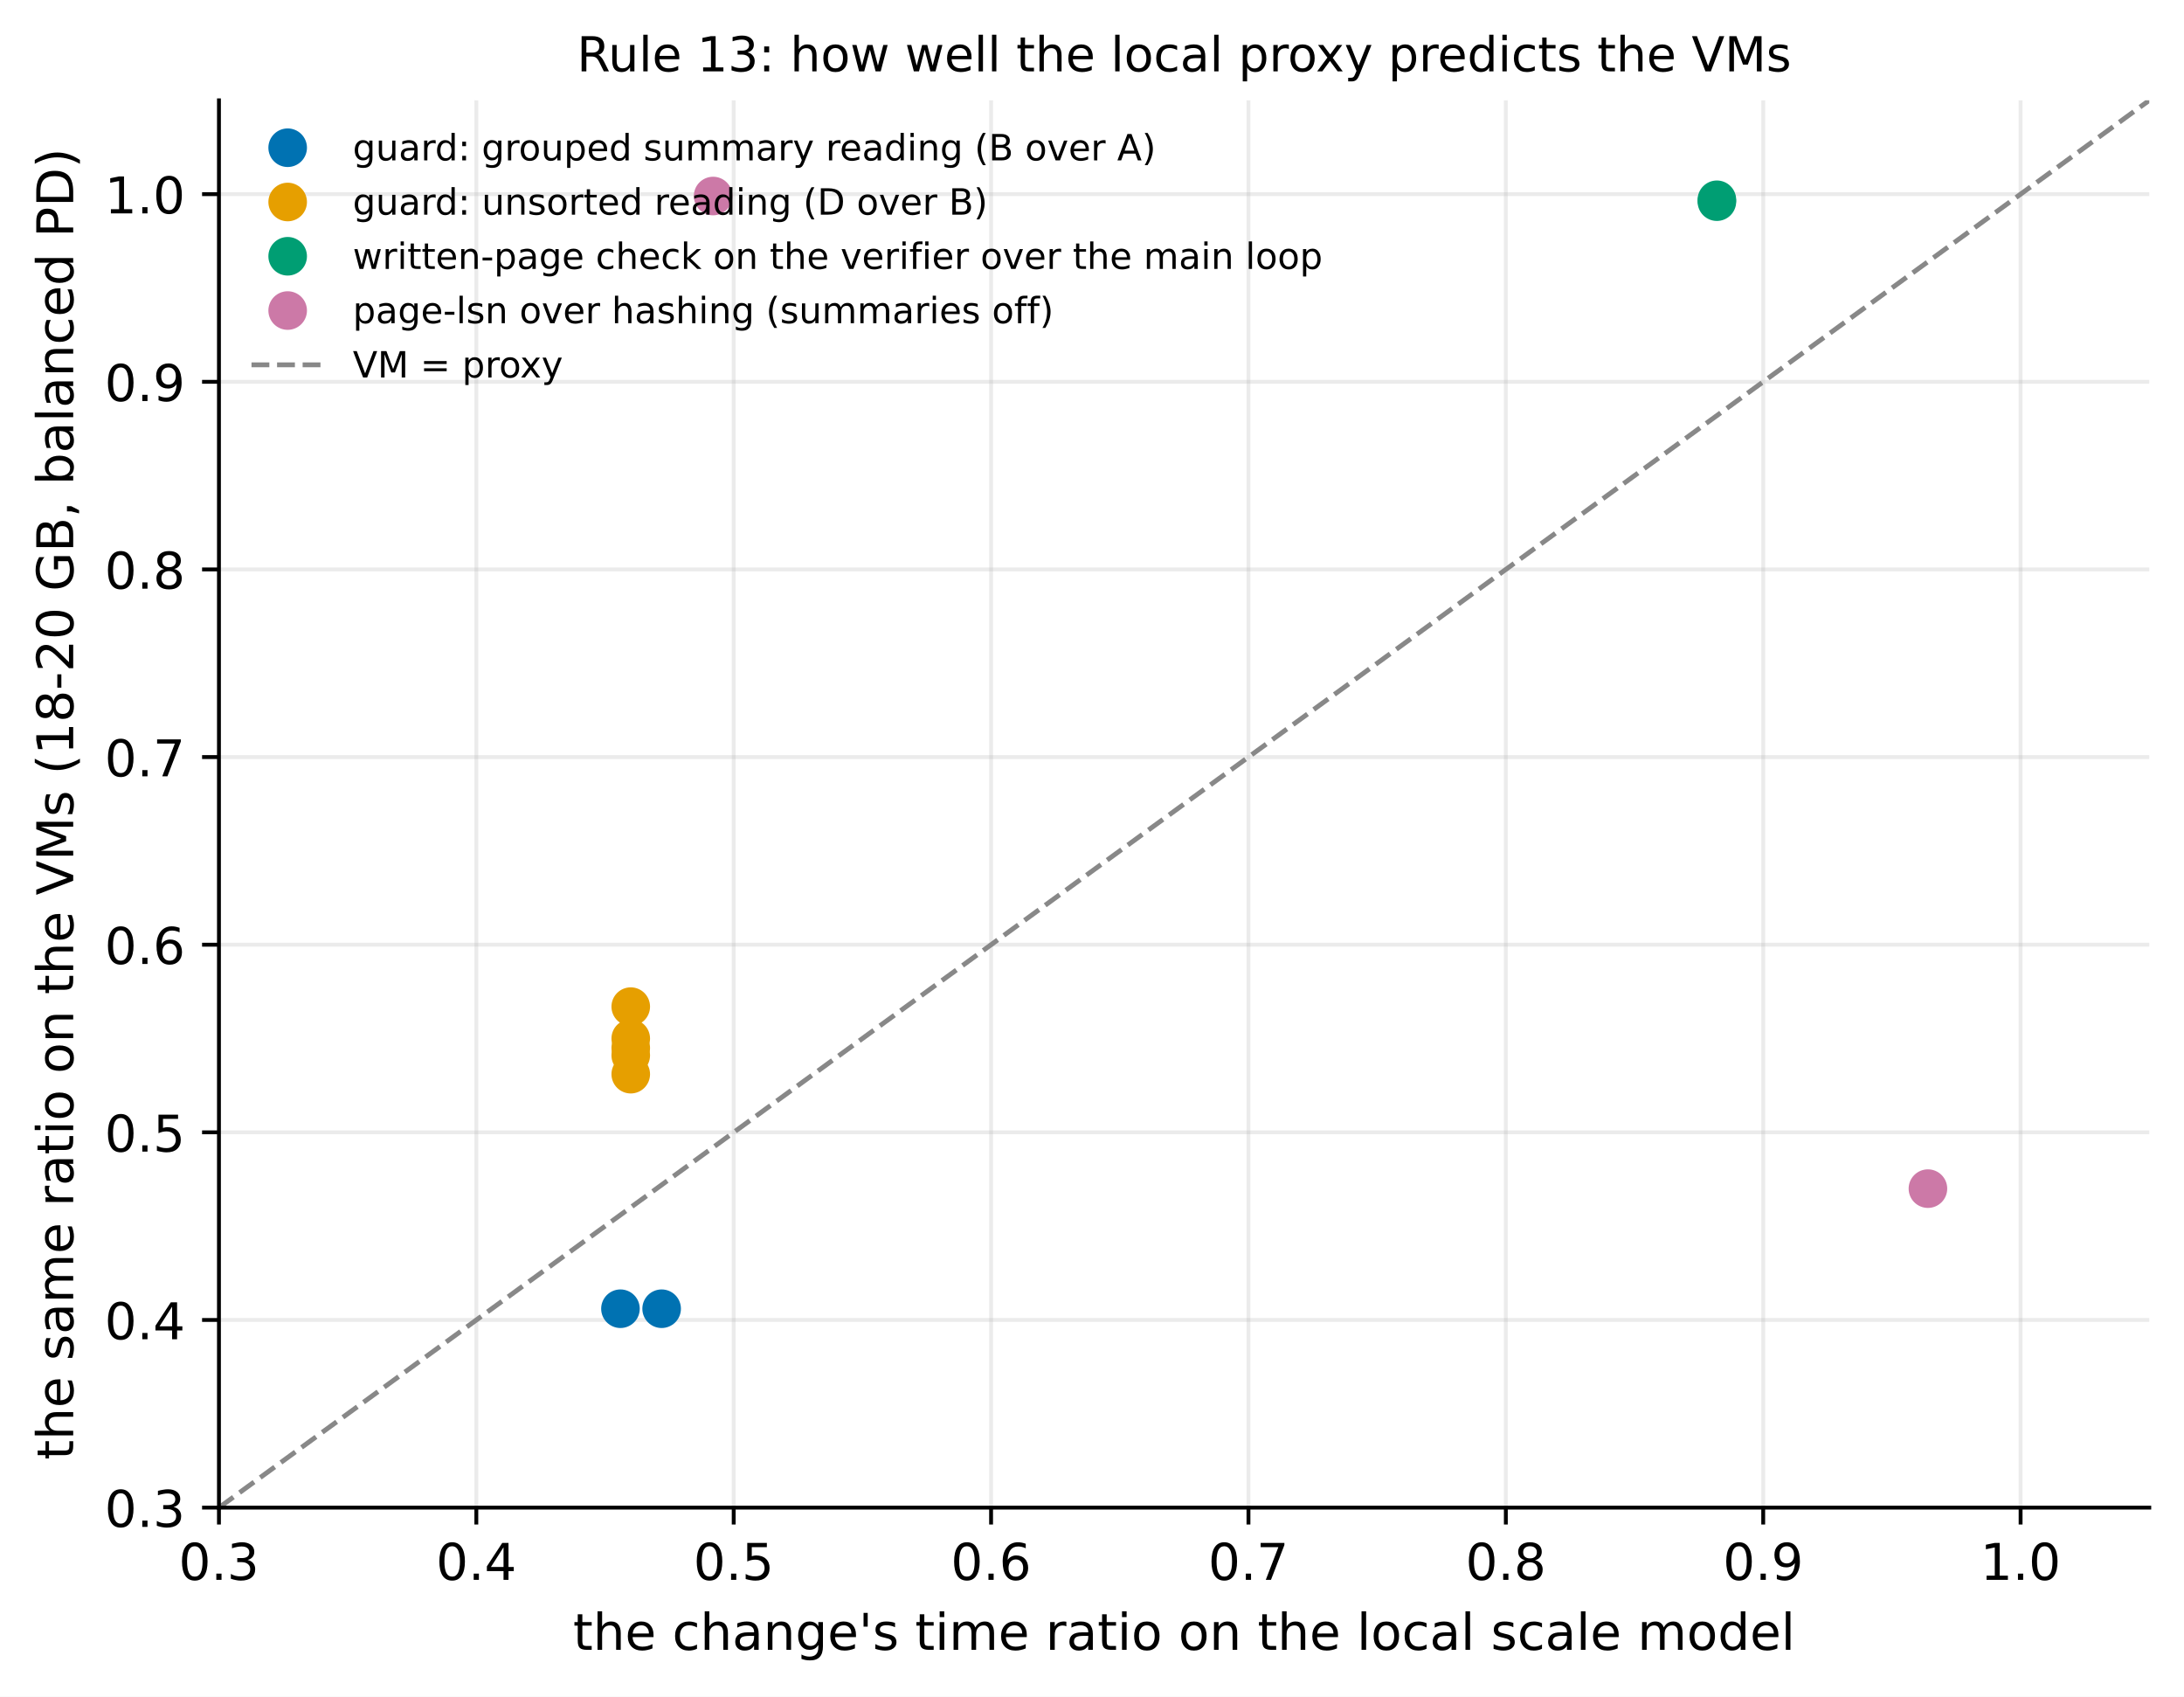
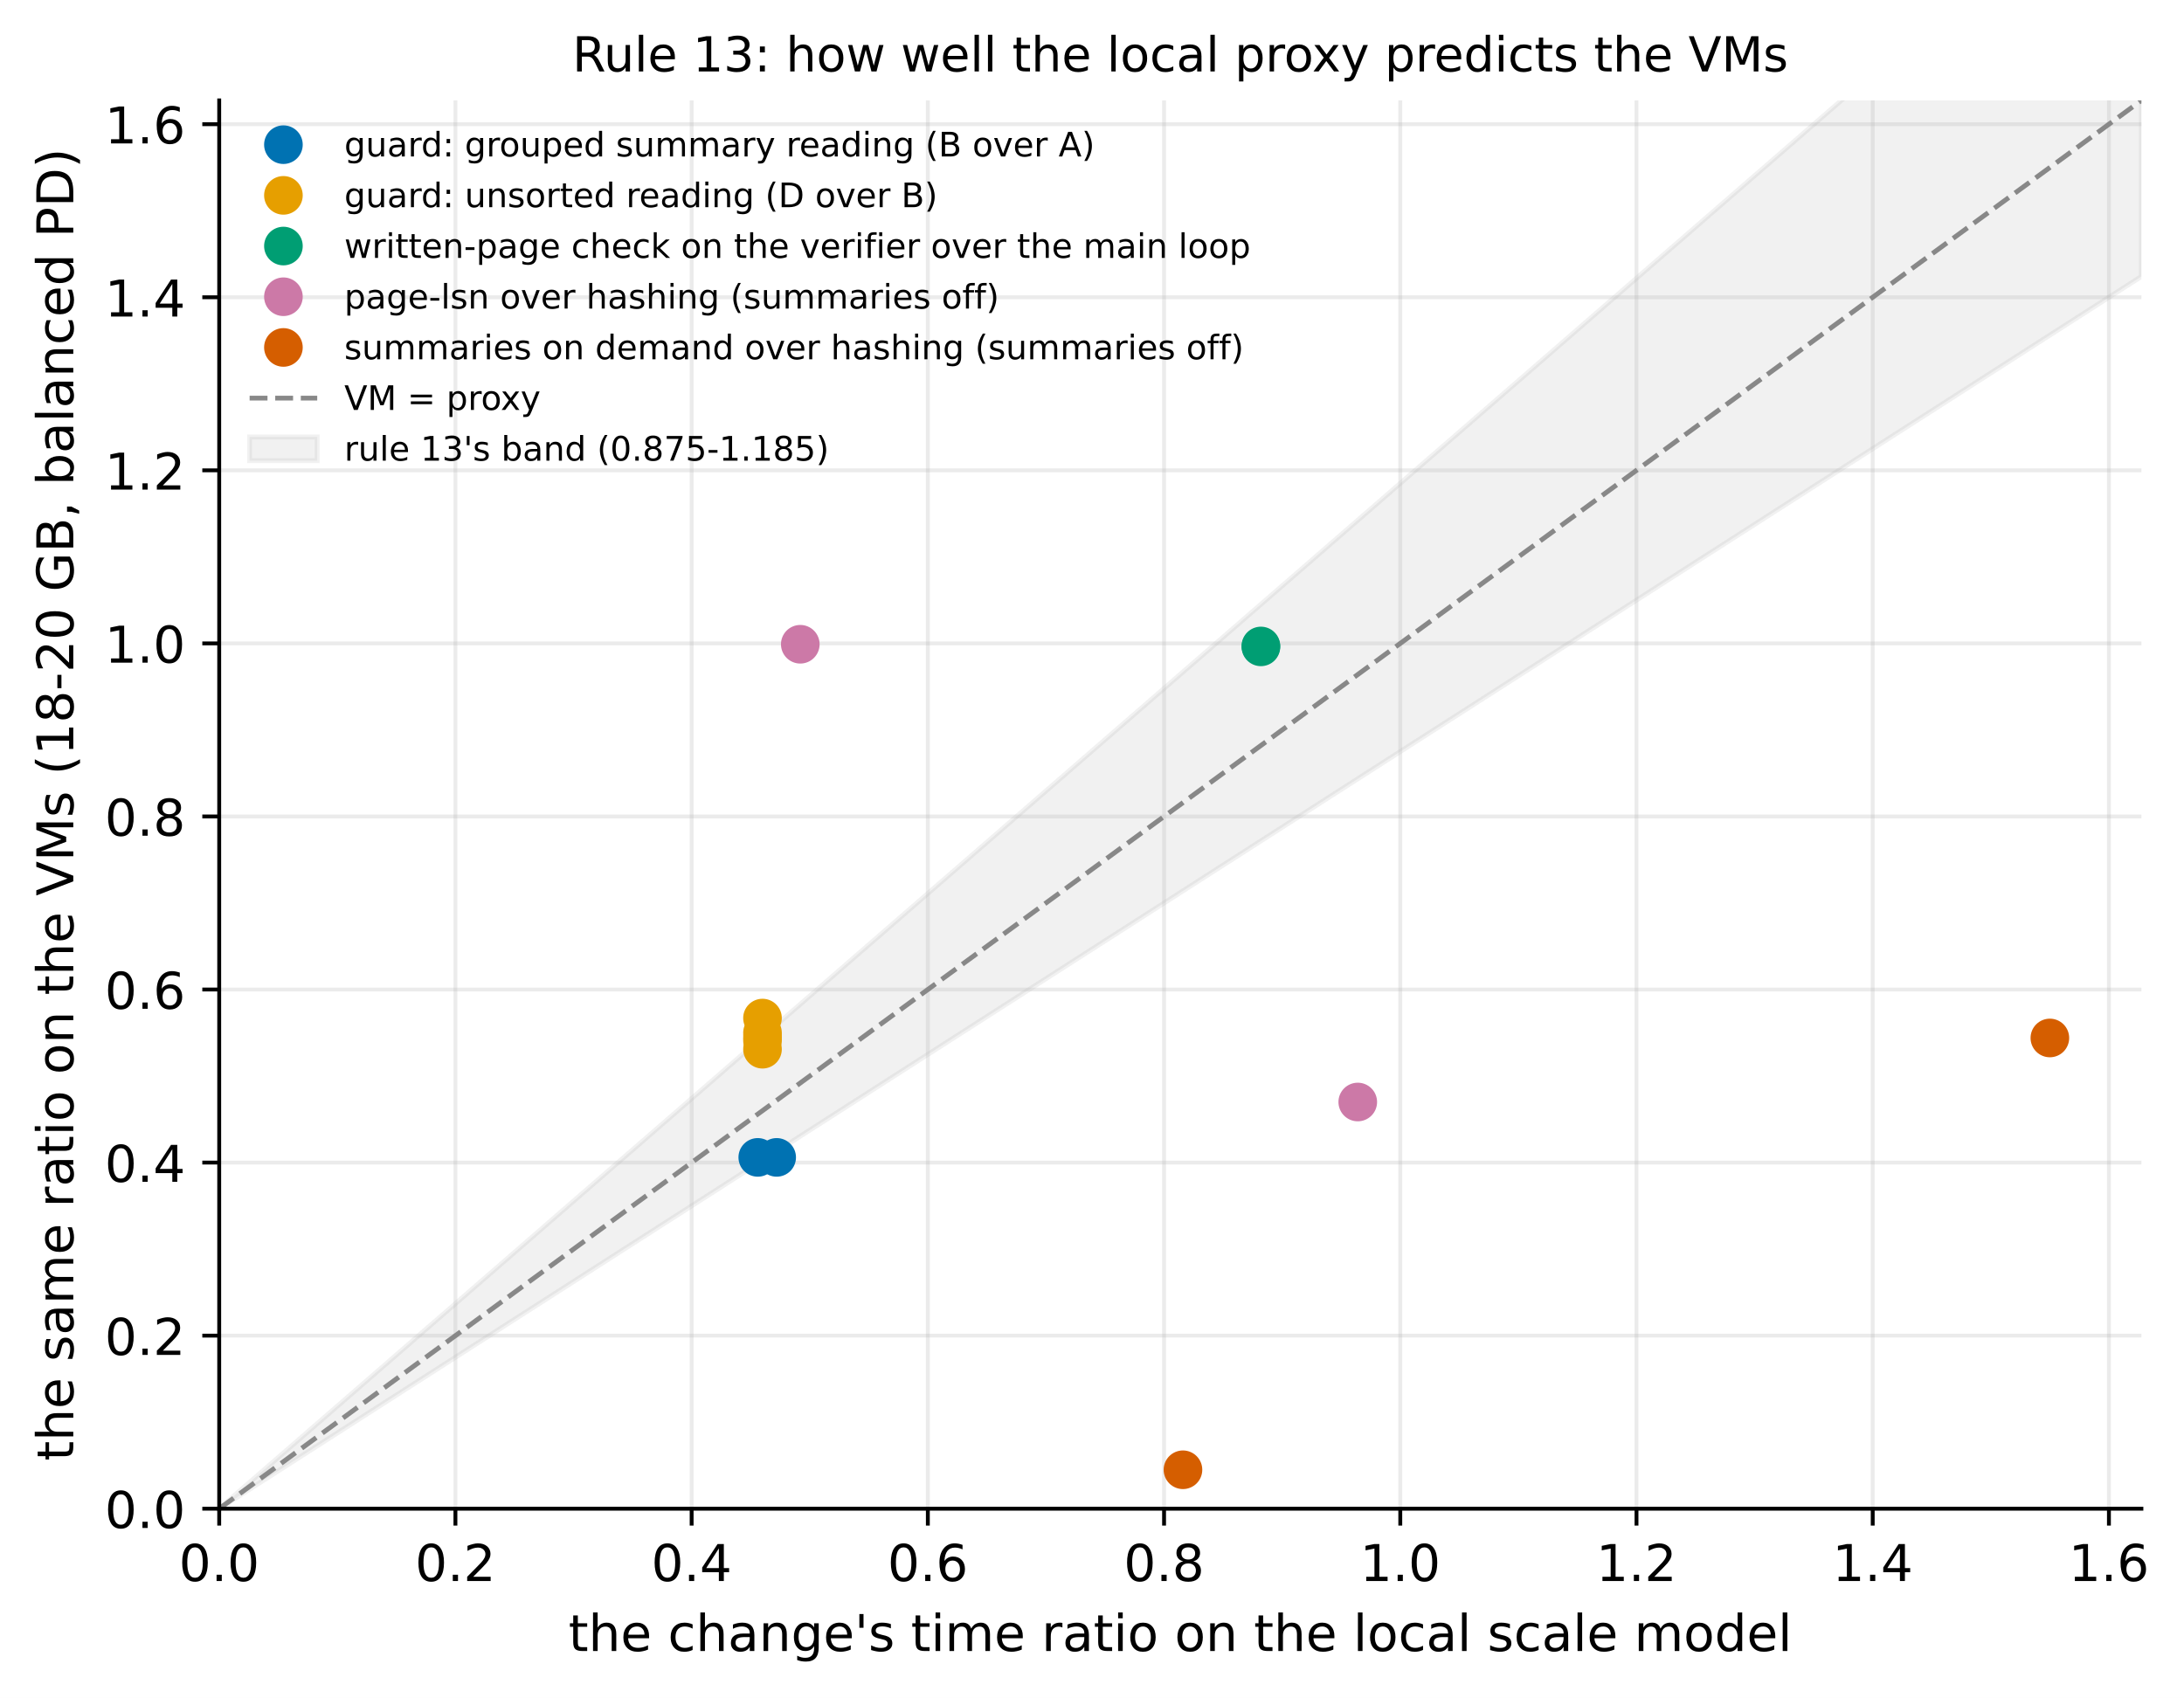
- <svg xmlns="http://www.w3.org/2000/svg" xmlns:xlink="http://www.w3.org/1999/xlink" width="452.855pt" height="351.722pt" viewBox="0 0 452.855 351.722" version="1.1">
+ <svg xmlns="http://www.w3.org/2000/svg" xmlns:xlink="http://www.w3.org/1999/xlink" width="452.33pt" height="351.722pt" viewBox="0 0 452.33 351.722" version="1.1">
  <defs>
    <style type="text/css">*{stroke-linejoin: round; stroke-linecap: butt}</style>
  </defs>
  <g id="figure_1">
    <g id="patch_1">
-       <path d="M 0 351.722  L 452.855 351.722  L 452.855 0  L 0 0  z " style="fill: #ffffff" />
+       <path d="M 0 351.722  L 452.33 351.722  L 452.33 0  L 0 0  z " style="fill: #ffffff" />
    </g>
    <g id="axes_1">
      <g id="patch_2">
-         <path d="M 45.399 312.521  L 445.655 312.521  L 445.655 20.798  L 45.399 20.798  z " style="fill: #ffffff" />
+         <path d="M 45.399 312.521  L 443.508 312.521  L 443.508 20.798  L 45.399 20.798  z " style="fill: #ffffff" />
+       </g>
+       <g id="FillBetweenPolyCollection_1">
+         <defs>
+           <path id="mc4fb0b9621" d="M 45.399 -39.201  L 45.399 -39.201  L 443.508 -294.458  L 443.508 -384.892  L 443.508 -384.892  L 45.399 -39.201  z " style="stroke: #888888; stroke-opacity: 0.12" />
+         </defs>
+         <g clip-path="url(#pb5b0d407c0)">
+           <use xlink:href="#mc4fb0b9621" x="0" y="351.722" style="fill: #888888; fill-opacity: 0.12; stroke: #888888; stroke-opacity: 0.12" />
+         </g>
      </g>
      <g id="matplotlib.axis_1">
        <g id="xtick_1">
          <g id="line2d_1">
-             <path d="M 45.399 312.521  L 45.399 20.798  " clip-path="url(#pd49cfd9b85)" style="fill: none; stroke: #b0b0b0; stroke-opacity: 0.25; stroke-width: 0.8; stroke-linecap: square" />
+             <path d="M 45.399 312.521  L 45.399 20.798  " clip-path="url(#pb5b0d407c0)" style="fill: none; stroke: #b0b0b0; stroke-opacity: 0.25; stroke-width: 0.8; stroke-linecap: square" />
          </g>
          <g id="line2d_2">
            <defs>
              <path id="m3b7faea5d2" d="M 0 0  L 0 3.5  " style="stroke: #000000; stroke-width: 0.8" />
            </defs>
            <g>
              <use xlink:href="#m3b7faea5d2" x="45.399" y="312.521" style="stroke: #000000; stroke-width: 0.8" />
            </g>
          </g>
          <g id="text_1">
-             <text style="font-size: 10.5px; font-family: 'DejaVu Sans', 'Bitstream Vera Sans', 'Computer Modern Sans Serif', 'Lucida Grande', 'Verdana', 'Geneva', 'Lucid', 'Arial', 'Helvetica', 'Avant Garde', sans-serif; text-anchor: middle" x="45.399" y="327.498" transform="rotate(-0 45.3991 327.4983)">0.3</text>
+             <text style="font-size: 10.5px; font-family: 'DejaVu Sans', 'Bitstream Vera Sans', 'Computer Modern Sans Serif', 'Lucida Grande', 'Verdana', 'Geneva', 'Lucid', 'Arial', 'Helvetica', 'Avant Garde', sans-serif; text-anchor: middle" x="45.399" y="327.498" transform="rotate(-0 45.3991 327.4983)">0.0</text>
          </g>
        </g>
        <g id="xtick_2">
          <g id="line2d_3">
-             <path d="M 98.767 312.521  L 98.767 20.798  " clip-path="url(#pd49cfd9b85)" style="fill: none; stroke: #b0b0b0; stroke-opacity: 0.25; stroke-width: 0.8; stroke-linecap: square" />
+             <path d="M 94.322 312.521  L 94.322 20.798  " clip-path="url(#pb5b0d407c0)" style="fill: none; stroke: #b0b0b0; stroke-opacity: 0.25; stroke-width: 0.8; stroke-linecap: square" />
          </g>
          <g id="line2d_4">
            <g>
-               <use xlink:href="#m3b7faea5d2" x="98.767" y="312.521" style="stroke: #000000; stroke-width: 0.8" />
+               <use xlink:href="#m3b7faea5d2" x="94.322" y="312.521" style="stroke: #000000; stroke-width: 0.8" />
            </g>
          </g>
          <g id="text_2">
-             <text style="font-size: 10.5px; font-family: 'DejaVu Sans', 'Bitstream Vera Sans', 'Computer Modern Sans Serif', 'Lucida Grande', 'Verdana', 'Geneva', 'Lucid', 'Arial', 'Helvetica', 'Avant Garde', sans-serif; text-anchor: middle" x="98.767" y="327.498" transform="rotate(-0 98.76662 327.4983)">0.4</text>
+             <text style="font-size: 10.5px; font-family: 'DejaVu Sans', 'Bitstream Vera Sans', 'Computer Modern Sans Serif', 'Lucida Grande', 'Verdana', 'Geneva', 'Lucid', 'Arial', 'Helvetica', 'Avant Garde', sans-serif; text-anchor: middle" x="94.322" y="327.498" transform="rotate(-0 94.32185 327.4983)">0.2</text>
          </g>
        </g>
        <g id="xtick_3">
          <g id="line2d_5">
-             <path d="M 152.134 312.521  L 152.134 20.798  " clip-path="url(#pd49cfd9b85)" style="fill: none; stroke: #b0b0b0; stroke-opacity: 0.25; stroke-width: 0.8; stroke-linecap: square" />
+             <path d="M 143.245 312.521  L 143.245 20.798  " clip-path="url(#pb5b0d407c0)" style="fill: none; stroke: #b0b0b0; stroke-opacity: 0.25; stroke-width: 0.8; stroke-linecap: square" />
          </g>
          <g id="line2d_6">
            <g>
-               <use xlink:href="#m3b7faea5d2" x="152.134" y="312.521" style="stroke: #000000; stroke-width: 0.8" />
+               <use xlink:href="#m3b7faea5d2" x="143.245" y="312.521" style="stroke: #000000; stroke-width: 0.8" />
            </g>
          </g>
          <g id="text_3">
-             <text style="font-size: 10.5px; font-family: 'DejaVu Sans', 'Bitstream Vera Sans', 'Computer Modern Sans Serif', 'Lucida Grande', 'Verdana', 'Geneva', 'Lucid', 'Arial', 'Helvetica', 'Avant Garde', sans-serif; text-anchor: middle" x="152.134" y="327.498" transform="rotate(-0 152.1341 327.4983)">0.5</text>
+             <text style="font-size: 10.5px; font-family: 'DejaVu Sans', 'Bitstream Vera Sans', 'Computer Modern Sans Serif', 'Lucida Grande', 'Verdana', 'Geneva', 'Lucid', 'Arial', 'Helvetica', 'Avant Garde', sans-serif; text-anchor: middle" x="143.245" y="327.498" transform="rotate(-0 143.2446 327.4983)">0.4</text>
          </g>
        </g>
        <g id="xtick_4">
          <g id="line2d_7">
-             <path d="M 205.502 312.521  L 205.502 20.798  " clip-path="url(#pd49cfd9b85)" style="fill: none; stroke: #b0b0b0; stroke-opacity: 0.25; stroke-width: 0.8; stroke-linecap: square" />
+             <path d="M 192.167 312.521  L 192.167 20.798  " clip-path="url(#pb5b0d407c0)" style="fill: none; stroke: #b0b0b0; stroke-opacity: 0.25; stroke-width: 0.8; stroke-linecap: square" />
          </g>
          <g id="line2d_8">
            <g>
-               <use xlink:href="#m3b7faea5d2" x="205.502" y="312.521" style="stroke: #000000; stroke-width: 0.8" />
+               <use xlink:href="#m3b7faea5d2" x="192.167" y="312.521" style="stroke: #000000; stroke-width: 0.8" />
            </g>
          </g>
          <g id="text_4">
-             <text style="font-size: 10.5px; font-family: 'DejaVu Sans', 'Bitstream Vera Sans', 'Computer Modern Sans Serif', 'Lucida Grande', 'Verdana', 'Geneva', 'Lucid', 'Arial', 'Helvetica', 'Avant Garde', sans-serif; text-anchor: middle" x="205.502" y="327.498" transform="rotate(-0 205.5016 327.4983)">0.6</text>
+             <text style="font-size: 10.5px; font-family: 'DejaVu Sans', 'Bitstream Vera Sans', 'Computer Modern Sans Serif', 'Lucida Grande', 'Verdana', 'Geneva', 'Lucid', 'Arial', 'Helvetica', 'Avant Garde', sans-serif; text-anchor: middle" x="192.167" y="327.498" transform="rotate(-0 192.1673 327.4983)">0.6</text>
          </g>
        </g>
        <g id="xtick_5">
          <g id="line2d_9">
-             <path d="M 258.869 312.521  L 258.869 20.798  " clip-path="url(#pd49cfd9b85)" style="fill: none; stroke: #b0b0b0; stroke-opacity: 0.25; stroke-width: 0.8; stroke-linecap: square" />
+             <path d="M 241.09 312.521  L 241.09 20.798  " clip-path="url(#pb5b0d407c0)" style="fill: none; stroke: #b0b0b0; stroke-opacity: 0.25; stroke-width: 0.8; stroke-linecap: square" />
          </g>
          <g id="line2d_10">
            <g>
-               <use xlink:href="#m3b7faea5d2" x="258.869" y="312.521" style="stroke: #000000; stroke-width: 0.8" />
+               <use xlink:href="#m3b7faea5d2" x="241.09" y="312.521" style="stroke: #000000; stroke-width: 0.8" />
            </g>
          </g>
          <g id="text_5">
-             <text style="font-size: 10.5px; font-family: 'DejaVu Sans', 'Bitstream Vera Sans', 'Computer Modern Sans Serif', 'Lucida Grande', 'Verdana', 'Geneva', 'Lucid', 'Arial', 'Helvetica', 'Avant Garde', sans-serif; text-anchor: middle" x="258.869" y="327.498" transform="rotate(-0 258.8692 327.4983)">0.7</text>
+             <text style="font-size: 10.5px; font-family: 'DejaVu Sans', 'Bitstream Vera Sans', 'Computer Modern Sans Serif', 'Lucida Grande', 'Verdana', 'Geneva', 'Lucid', 'Arial', 'Helvetica', 'Avant Garde', sans-serif; text-anchor: middle" x="241.09" y="327.498" transform="rotate(-0 241.0901 327.4983)">0.8</text>
          </g>
        </g>
        <g id="xtick_6">
          <g id="line2d_11">
-             <path d="M 312.237 312.521  L 312.237 20.798  " clip-path="url(#pd49cfd9b85)" style="fill: none; stroke: #b0b0b0; stroke-opacity: 0.25; stroke-width: 0.8; stroke-linecap: square" />
+             <path d="M 290.013 312.521  L 290.013 20.798  " clip-path="url(#pb5b0d407c0)" style="fill: none; stroke: #b0b0b0; stroke-opacity: 0.25; stroke-width: 0.8; stroke-linecap: square" />
          </g>
          <g id="line2d_12">
            <g>
-               <use xlink:href="#m3b7faea5d2" x="312.237" y="312.521" style="stroke: #000000; stroke-width: 0.8" />
+               <use xlink:href="#m3b7faea5d2" x="290.013" y="312.521" style="stroke: #000000; stroke-width: 0.8" />
            </g>
          </g>
          <g id="text_6">
-             <text style="font-size: 10.5px; font-family: 'DejaVu Sans', 'Bitstream Vera Sans', 'Computer Modern Sans Serif', 'Lucida Grande', 'Verdana', 'Geneva', 'Lucid', 'Arial', 'Helvetica', 'Avant Garde', sans-serif; text-anchor: middle" x="312.237" y="327.498" transform="rotate(-0 312.2367 327.4983)">0.8</text>
+             <text style="font-size: 10.5px; font-family: 'DejaVu Sans', 'Bitstream Vera Sans', 'Computer Modern Sans Serif', 'Lucida Grande', 'Verdana', 'Geneva', 'Lucid', 'Arial', 'Helvetica', 'Avant Garde', sans-serif; text-anchor: middle" x="290.013" y="327.498" transform="rotate(-0 290.0128 327.4983)">1.0</text>
          </g>
        </g>
        <g id="xtick_7">
          <g id="line2d_13">
-             <path d="M 365.604 312.521  L 365.604 20.798  " clip-path="url(#pd49cfd9b85)" style="fill: none; stroke: #b0b0b0; stroke-opacity: 0.25; stroke-width: 0.8; stroke-linecap: square" />
+             <path d="M 338.936 312.521  L 338.936 20.798  " clip-path="url(#pb5b0d407c0)" style="fill: none; stroke: #b0b0b0; stroke-opacity: 0.25; stroke-width: 0.8; stroke-linecap: square" />
          </g>
          <g id="line2d_14">
            <g>
-               <use xlink:href="#m3b7faea5d2" x="365.604" y="312.521" style="stroke: #000000; stroke-width: 0.8" />
+               <use xlink:href="#m3b7faea5d2" x="338.936" y="312.521" style="stroke: #000000; stroke-width: 0.8" />
            </g>
          </g>
          <g id="text_7">
-             <text style="font-size: 10.5px; font-family: 'DejaVu Sans', 'Bitstream Vera Sans', 'Computer Modern Sans Serif', 'Lucida Grande', 'Verdana', 'Geneva', 'Lucid', 'Arial', 'Helvetica', 'Avant Garde', sans-serif; text-anchor: middle" x="365.604" y="327.498" transform="rotate(-0 365.6042 327.4983)">0.9</text>
+             <text style="font-size: 10.5px; font-family: 'DejaVu Sans', 'Bitstream Vera Sans', 'Computer Modern Sans Serif', 'Lucida Grande', 'Verdana', 'Geneva', 'Lucid', 'Arial', 'Helvetica', 'Avant Garde', sans-serif; text-anchor: middle" x="338.936" y="327.498" transform="rotate(-0 338.9356 327.4983)">1.2</text>
          </g>
        </g>
        <g id="xtick_8">
          <g id="line2d_15">
-             <path d="M 418.972 312.521  L 418.972 20.798  " clip-path="url(#pd49cfd9b85)" style="fill: none; stroke: #b0b0b0; stroke-opacity: 0.25; stroke-width: 0.8; stroke-linecap: square" />
+             <path d="M 387.858 312.521  L 387.858 20.798  " clip-path="url(#pb5b0d407c0)" style="fill: none; stroke: #b0b0b0; stroke-opacity: 0.25; stroke-width: 0.8; stroke-linecap: square" />
          </g>
          <g id="line2d_16">
            <g>
-               <use xlink:href="#m3b7faea5d2" x="418.972" y="312.521" style="stroke: #000000; stroke-width: 0.8" />
+               <use xlink:href="#m3b7faea5d2" x="387.858" y="312.521" style="stroke: #000000; stroke-width: 0.8" />
            </g>
          </g>
          <g id="text_8">
-             <text style="font-size: 10.5px; font-family: 'DejaVu Sans', 'Bitstream Vera Sans', 'Computer Modern Sans Serif', 'Lucida Grande', 'Verdana', 'Geneva', 'Lucid', 'Arial', 'Helvetica', 'Avant Garde', sans-serif; text-anchor: middle" x="418.972" y="327.498" transform="rotate(-0 418.9717 327.4983)">1.0</text>
-           </g>
-         </g>
-         <g id="text_9">
-           <text style="font-size: 10.5px; font-family: 'DejaVu Sans', 'Bitstream Vera Sans', 'Computer Modern Sans Serif', 'Lucida Grande', 'Verdana', 'Geneva', 'Lucid', 'Arial', 'Helvetica', 'Avant Garde', sans-serif; text-anchor: middle" x="245.527" y="341.999" transform="rotate(-0 245.5273 341.9991)">the change's time ratio on the local scale model</text>
+             <text style="font-size: 10.5px; font-family: 'DejaVu Sans', 'Bitstream Vera Sans', 'Computer Modern Sans Serif', 'Lucida Grande', 'Verdana', 'Geneva', 'Lucid', 'Arial', 'Helvetica', 'Avant Garde', sans-serif; text-anchor: middle" x="387.858" y="327.498" transform="rotate(-0 387.8583 327.4983)">1.4</text>
+           </g>
+         </g>
+         <g id="xtick_9">
+           <g id="line2d_17">
+             <path d="M 436.781 312.521  L 436.781 20.798  " clip-path="url(#pb5b0d407c0)" style="fill: none; stroke: #b0b0b0; stroke-opacity: 0.25; stroke-width: 0.8; stroke-linecap: square" />
+           </g>
+           <g id="line2d_18">
+             <g>
+               <use xlink:href="#m3b7faea5d2" x="436.781" y="312.521" style="stroke: #000000; stroke-width: 0.8" />
+             </g>
+           </g>
+           <g id="text_9">
+             <text style="font-size: 10.5px; font-family: 'DejaVu Sans', 'Bitstream Vera Sans', 'Computer Modern Sans Serif', 'Lucida Grande', 'Verdana', 'Geneva', 'Lucid', 'Arial', 'Helvetica', 'Avant Garde', sans-serif; text-anchor: middle" x="436.781" y="327.498" transform="rotate(-0 436.7811 327.4983)">1.6</text>
+           </g>
+         </g>
+         <g id="text_10">
+           <text style="font-size: 10.5px; font-family: 'DejaVu Sans', 'Bitstream Vera Sans', 'Computer Modern Sans Serif', 'Lucida Grande', 'Verdana', 'Geneva', 'Lucid', 'Arial', 'Helvetica', 'Avant Garde', sans-serif; text-anchor: middle" x="244.454" y="341.999" transform="rotate(-0 244.4535 341.9991)">the change's time ratio on the local scale model</text>
        </g>
      </g>
      <g id="matplotlib.axis_2">
        <g id="ytick_1">
-           <g id="line2d_17">
-             <path d="M 45.399 312.521  L 445.655 312.521  " clip-path="url(#pd49cfd9b85)" style="fill: none; stroke: #b0b0b0; stroke-opacity: 0.25; stroke-width: 0.8; stroke-linecap: square" />
-           </g>
-           <g id="line2d_18">
+           <g id="line2d_19">
+             <path d="M 45.399 312.521  L 443.508 312.521  " clip-path="url(#pb5b0d407c0)" style="fill: none; stroke: #b0b0b0; stroke-opacity: 0.25; stroke-width: 0.8; stroke-linecap: square" />
+           </g>
+           <g id="line2d_20">
            <defs>
              <path id="me28b40ded8" d="M 0 0  L -3.5 0  " style="stroke: #000000; stroke-width: 0.8" />
            </defs>
            <g>
              <use xlink:href="#me28b40ded8" x="45.399" y="312.521" style="stroke: #000000; stroke-width: 0.8" />
            </g>
          </g>
-           <g id="text_10">
-             <text style="font-size: 10.5px; font-family: 'DejaVu Sans', 'Bitstream Vera Sans', 'Computer Modern Sans Serif', 'Lucida Grande', 'Verdana', 'Geneva', 'Lucid', 'Arial', 'Helvetica', 'Avant Garde', sans-serif; text-anchor: end" x="38.399" y="316.51" transform="rotate(-0 38.3991 316.5096)">0.3</text>
+           <g id="text_11">
+             <text style="font-size: 10.5px; font-family: 'DejaVu Sans', 'Bitstream Vera Sans', 'Computer Modern Sans Serif', 'Lucida Grande', 'Verdana', 'Geneva', 'Lucid', 'Arial', 'Helvetica', 'Avant Garde', sans-serif; text-anchor: end" x="38.399" y="316.51" transform="rotate(-0 38.3991 316.5096)">0.0</text>
          </g>
        </g>
        <g id="ytick_2">
-           <g id="line2d_19">
-             <path d="M 45.399 273.624  L 445.655 273.624  " clip-path="url(#pd49cfd9b85)" style="fill: none; stroke: #b0b0b0; stroke-opacity: 0.25; stroke-width: 0.8; stroke-linecap: square" />
-           </g>
-           <g id="line2d_20">
-             <g>
-               <use xlink:href="#me28b40ded8" x="45.399" y="273.624" style="stroke: #000000; stroke-width: 0.8" />
-             </g>
-           </g>
-           <g id="text_11">
-             <text style="font-size: 10.5px; font-family: 'DejaVu Sans', 'Bitstream Vera Sans', 'Computer Modern Sans Serif', 'Lucida Grande', 'Verdana', 'Geneva', 'Lucid', 'Arial', 'Helvetica', 'Avant Garde', sans-serif; text-anchor: end" x="38.399" y="277.613" transform="rotate(-0 38.3991 277.6132)">0.4</text>
+           <g id="line2d_21">
+             <path d="M 45.399 276.672  L 443.508 276.672  " clip-path="url(#pb5b0d407c0)" style="fill: none; stroke: #b0b0b0; stroke-opacity: 0.25; stroke-width: 0.8; stroke-linecap: square" />
+           </g>
+           <g id="line2d_22">
+             <g>
+               <use xlink:href="#me28b40ded8" x="45.399" y="276.672" style="stroke: #000000; stroke-width: 0.8" />
+             </g>
+           </g>
+           <g id="text_12">
+             <text style="font-size: 10.5px; font-family: 'DejaVu Sans', 'Bitstream Vera Sans', 'Computer Modern Sans Serif', 'Lucida Grande', 'Verdana', 'Geneva', 'Lucid', 'Arial', 'Helvetica', 'Avant Garde', sans-serif; text-anchor: end" x="38.399" y="280.66" transform="rotate(-0 38.3991 280.6604)">0.2</text>
          </g>
        </g>
        <g id="ytick_3">
-           <g id="line2d_21">
-             <path d="M 45.399 234.728  L 445.655 234.728  " clip-path="url(#pd49cfd9b85)" style="fill: none; stroke: #b0b0b0; stroke-opacity: 0.25; stroke-width: 0.8; stroke-linecap: square" />
-           </g>
-           <g id="line2d_22">
-             <g>
-               <use xlink:href="#me28b40ded8" x="45.399" y="234.728" style="stroke: #000000; stroke-width: 0.8" />
-             </g>
-           </g>
-           <g id="text_12">
-             <text style="font-size: 10.5px; font-family: 'DejaVu Sans', 'Bitstream Vera Sans', 'Computer Modern Sans Serif', 'Lucida Grande', 'Verdana', 'Geneva', 'Lucid', 'Arial', 'Helvetica', 'Avant Garde', sans-serif; text-anchor: end" x="38.399" y="238.717" transform="rotate(-0 38.3991 238.7169)">0.5</text>
+           <g id="line2d_23">
+             <path d="M 45.399 240.823  L 443.508 240.823  " clip-path="url(#pb5b0d407c0)" style="fill: none; stroke: #b0b0b0; stroke-opacity: 0.25; stroke-width: 0.8; stroke-linecap: square" />
+           </g>
+           <g id="line2d_24">
+             <g>
+               <use xlink:href="#me28b40ded8" x="45.399" y="240.823" style="stroke: #000000; stroke-width: 0.8" />
+             </g>
+           </g>
+           <g id="text_13">
+             <text style="font-size: 10.5px; font-family: 'DejaVu Sans', 'Bitstream Vera Sans', 'Computer Modern Sans Serif', 'Lucida Grande', 'Verdana', 'Geneva', 'Lucid', 'Arial', 'Helvetica', 'Avant Garde', sans-serif; text-anchor: end" x="38.399" y="244.811" transform="rotate(-0 38.3991 244.8113)">0.4</text>
          </g>
        </g>
        <g id="ytick_4">
-           <g id="line2d_23">
-             <path d="M 45.399 195.832  L 445.655 195.832  " clip-path="url(#pd49cfd9b85)" style="fill: none; stroke: #b0b0b0; stroke-opacity: 0.25; stroke-width: 0.8; stroke-linecap: square" />
-           </g>
-           <g id="line2d_24">
-             <g>
-               <use xlink:href="#me28b40ded8" x="45.399" y="195.832" style="stroke: #000000; stroke-width: 0.8" />
-             </g>
-           </g>
-           <g id="text_13">
-             <text style="font-size: 10.5px; font-family: 'DejaVu Sans', 'Bitstream Vera Sans', 'Computer Modern Sans Serif', 'Lucida Grande', 'Verdana', 'Geneva', 'Lucid', 'Arial', 'Helvetica', 'Avant Garde', sans-serif; text-anchor: end" x="38.399" y="199.821" transform="rotate(-0 38.3991 199.8206)">0.6</text>
+           <g id="line2d_25">
+             <path d="M 45.399 204.973  L 443.508 204.973  " clip-path="url(#pb5b0d407c0)" style="fill: none; stroke: #b0b0b0; stroke-opacity: 0.25; stroke-width: 0.8; stroke-linecap: square" />
+           </g>
+           <g id="line2d_26">
+             <g>
+               <use xlink:href="#me28b40ded8" x="45.399" y="204.973" style="stroke: #000000; stroke-width: 0.8" />
+             </g>
+           </g>
+           <g id="text_14">
+             <text style="font-size: 10.5px; font-family: 'DejaVu Sans', 'Bitstream Vera Sans', 'Computer Modern Sans Serif', 'Lucida Grande', 'Verdana', 'Geneva', 'Lucid', 'Arial', 'Helvetica', 'Avant Garde', sans-serif; text-anchor: end" x="38.399" y="208.962" transform="rotate(-0 38.3991 208.9621)">0.6</text>
          </g>
        </g>
        <g id="ytick_5">
-           <g id="line2d_25">
-             <path d="M 45.399 156.936  L 445.655 156.936  " clip-path="url(#pd49cfd9b85)" style="fill: none; stroke: #b0b0b0; stroke-opacity: 0.25; stroke-width: 0.8; stroke-linecap: square" />
-           </g>
-           <g id="line2d_26">
-             <g>
-               <use xlink:href="#me28b40ded8" x="45.399" y="156.936" style="stroke: #000000; stroke-width: 0.8" />
-             </g>
-           </g>
-           <g id="text_14">
-             <text style="font-size: 10.5px; font-family: 'DejaVu Sans', 'Bitstream Vera Sans', 'Computer Modern Sans Serif', 'Lucida Grande', 'Verdana', 'Geneva', 'Lucid', 'Arial', 'Helvetica', 'Avant Garde', sans-serif; text-anchor: end" x="38.399" y="160.924" transform="rotate(-0 38.3991 160.9243)">0.7</text>
+           <g id="line2d_27">
+             <path d="M 45.399 169.124  L 443.508 169.124  " clip-path="url(#pb5b0d407c0)" style="fill: none; stroke: #b0b0b0; stroke-opacity: 0.25; stroke-width: 0.8; stroke-linecap: square" />
+           </g>
+           <g id="line2d_28">
+             <g>
+               <use xlink:href="#me28b40ded8" x="45.399" y="169.124" style="stroke: #000000; stroke-width: 0.8" />
+             </g>
+           </g>
+           <g id="text_15">
+             <text style="font-size: 10.5px; font-family: 'DejaVu Sans', 'Bitstream Vera Sans', 'Computer Modern Sans Serif', 'Lucida Grande', 'Verdana', 'Geneva', 'Lucid', 'Arial', 'Helvetica', 'Avant Garde', sans-serif; text-anchor: end" x="38.399" y="173.113" transform="rotate(-0 38.3991 173.113)">0.8</text>
          </g>
        </g>
        <g id="ytick_6">
-           <g id="line2d_27">
-             <path d="M 45.399 118.039  L 445.655 118.039  " clip-path="url(#pd49cfd9b85)" style="fill: none; stroke: #b0b0b0; stroke-opacity: 0.25; stroke-width: 0.8; stroke-linecap: square" />
-           </g>
-           <g id="line2d_28">
-             <g>
-               <use xlink:href="#me28b40ded8" x="45.399" y="118.039" style="stroke: #000000; stroke-width: 0.8" />
-             </g>
-           </g>
-           <g id="text_15">
-             <text style="font-size: 10.5px; font-family: 'DejaVu Sans', 'Bitstream Vera Sans', 'Computer Modern Sans Serif', 'Lucida Grande', 'Verdana', 'Geneva', 'Lucid', 'Arial', 'Helvetica', 'Avant Garde', sans-serif; text-anchor: end" x="38.399" y="122.028" transform="rotate(-0 38.3991 122.028)">0.8</text>
+           <g id="line2d_29">
+             <path d="M 45.399 133.275  L 443.508 133.275  " clip-path="url(#pb5b0d407c0)" style="fill: none; stroke: #b0b0b0; stroke-opacity: 0.25; stroke-width: 0.8; stroke-linecap: square" />
+           </g>
+           <g id="line2d_30">
+             <g>
+               <use xlink:href="#me28b40ded8" x="45.399" y="133.275" style="stroke: #000000; stroke-width: 0.8" />
+             </g>
+           </g>
+           <g id="text_16">
+             <text style="font-size: 10.5px; font-family: 'DejaVu Sans', 'Bitstream Vera Sans', 'Computer Modern Sans Serif', 'Lucida Grande', 'Verdana', 'Geneva', 'Lucid', 'Arial', 'Helvetica', 'Avant Garde', sans-serif; text-anchor: end" x="38.399" y="137.264" transform="rotate(-0 38.3991 137.2639)">1.0</text>
          </g>
        </g>
        <g id="ytick_7">
-           <g id="line2d_29">
-             <path d="M 45.399 79.143  L 445.655 79.143  " clip-path="url(#pd49cfd9b85)" style="fill: none; stroke: #b0b0b0; stroke-opacity: 0.25; stroke-width: 0.8; stroke-linecap: square" />
-           </g>
-           <g id="line2d_30">
-             <g>
-               <use xlink:href="#me28b40ded8" x="45.399" y="79.143" style="stroke: #000000; stroke-width: 0.8" />
-             </g>
-           </g>
-           <g id="text_16">
-             <text style="font-size: 10.5px; font-family: 'DejaVu Sans', 'Bitstream Vera Sans', 'Computer Modern Sans Serif', 'Lucida Grande', 'Verdana', 'Geneva', 'Lucid', 'Arial', 'Helvetica', 'Avant Garde', sans-serif; text-anchor: end" x="38.399" y="83.132" transform="rotate(-0 38.3991 83.13168)">0.9</text>
+           <g id="line2d_31">
+             <path d="M 45.399 97.426  L 443.508 97.426  " clip-path="url(#pb5b0d407c0)" style="fill: none; stroke: #b0b0b0; stroke-opacity: 0.25; stroke-width: 0.8; stroke-linecap: square" />
+           </g>
+           <g id="line2d_32">
+             <g>
+               <use xlink:href="#me28b40ded8" x="45.399" y="97.426" style="stroke: #000000; stroke-width: 0.8" />
+             </g>
+           </g>
+           <g id="text_17">
+             <text style="font-size: 10.5px; font-family: 'DejaVu Sans', 'Bitstream Vera Sans', 'Computer Modern Sans Serif', 'Lucida Grande', 'Verdana', 'Geneva', 'Lucid', 'Arial', 'Helvetica', 'Avant Garde', sans-serif; text-anchor: end" x="38.399" y="101.415" transform="rotate(-0 38.3991 101.4147)">1.2</text>
          </g>
        </g>
        <g id="ytick_8">
-           <g id="line2d_31">
-             <path d="M 45.399 40.247  L 445.655 40.247  " clip-path="url(#pd49cfd9b85)" style="fill: none; stroke: #b0b0b0; stroke-opacity: 0.25; stroke-width: 0.8; stroke-linecap: square" />
-           </g>
-           <g id="line2d_32">
-             <g>
-               <use xlink:href="#me28b40ded8" x="45.399" y="40.247" style="stroke: #000000; stroke-width: 0.8" />
-             </g>
-           </g>
-           <g id="text_17">
-             <text style="font-size: 10.5px; font-family: 'DejaVu Sans', 'Bitstream Vera Sans', 'Computer Modern Sans Serif', 'Lucida Grande', 'Verdana', 'Geneva', 'Lucid', 'Arial', 'Helvetica', 'Avant Garde', sans-serif; text-anchor: end" x="38.399" y="44.235" transform="rotate(-0 38.3991 44.23536)">1.0</text>
-           </g>
-         </g>
-         <g id="text_18">
+           <g id="line2d_33">
+             <path d="M 45.399 61.577  L 443.508 61.577  " clip-path="url(#pb5b0d407c0)" style="fill: none; stroke: #b0b0b0; stroke-opacity: 0.25; stroke-width: 0.8; stroke-linecap: square" />
+           </g>
+           <g id="line2d_34">
+             <g>
+               <use xlink:href="#me28b40ded8" x="45.399" y="61.577" style="stroke: #000000; stroke-width: 0.8" />
+             </g>
+           </g>
+           <g id="text_18">
+             <text style="font-size: 10.5px; font-family: 'DejaVu Sans', 'Bitstream Vera Sans', 'Computer Modern Sans Serif', 'Lucida Grande', 'Verdana', 'Geneva', 'Lucid', 'Arial', 'Helvetica', 'Avant Garde', sans-serif; text-anchor: end" x="38.399" y="65.566" transform="rotate(-0 38.3991 65.5656)">1.4</text>
+           </g>
+         </g>
+         <g id="ytick_9">
+           <g id="line2d_35">
+             <path d="M 45.399 25.728  L 443.508 25.728  " clip-path="url(#pb5b0d407c0)" style="fill: none; stroke: #b0b0b0; stroke-opacity: 0.25; stroke-width: 0.8; stroke-linecap: square" />
+           </g>
+           <g id="line2d_36">
+             <g>
+               <use xlink:href="#me28b40ded8" x="45.399" y="25.728" style="stroke: #000000; stroke-width: 0.8" />
+             </g>
+           </g>
+           <g id="text_19">
+             <text style="font-size: 10.5px; font-family: 'DejaVu Sans', 'Bitstream Vera Sans', 'Computer Modern Sans Serif', 'Lucida Grande', 'Verdana', 'Geneva', 'Lucid', 'Arial', 'Helvetica', 'Avant Garde', sans-serif; text-anchor: end" x="38.399" y="29.716" transform="rotate(-0 38.3991 29.71646)">1.6</text>
+           </g>
+         </g>
+         <g id="text_20">
          <text style="font-size: 10.5px; font-family: 'DejaVu Sans', 'Bitstream Vera Sans', 'Computer Modern Sans Serif', 'Lucida Grande', 'Verdana', 'Geneva', 'Lucid', 'Arial', 'Helvetica', 'Avant Garde', sans-serif; text-anchor: middle" x="15.178" y="166.66" transform="rotate(-90 15.17836 166.6596)">the same ratio on the VMs (18-20 GB, balanced PD)</text>
        </g>
      </g>
-       <g id="line2d_33">
+       <g id="line2d_37">
        <defs>
          <path id="mf7fe964efd" d="M 0 3.5  C 0.928 3.5 1.819 3.131 2.475 2.475  C 3.131 1.819 3.5 0.928 3.5 0  C 3.5 -0.928 3.131 -1.819 2.475 -2.475  C 1.819 -3.131 0.928 -3.5 0 -3.5  C -0.928 -3.5 -1.819 -3.131 -2.475 -2.475  C -3.131 -1.819 -3.5 -0.928 -3.5 0  C -3.5 0.928 -3.131 1.819 -2.475 2.475  C -1.819 3.131 -0.928 3.5 0 3.5  z " style="stroke: #0072b2" />
        </defs>
-         <g clip-path="url(#pd49cfd9b85)">
-           <use xlink:href="#mf7fe964efd" x="128.652" y="271.291" style="fill: #0072b2; stroke: #0072b2" />
-           <use xlink:href="#mf7fe964efd" x="137.191" y="271.291" style="fill: #0072b2; stroke: #0072b2" />
-         </g>
-       </g>
-       <g id="line2d_34">
+         <g clip-path="url(#pb5b0d407c0)">
+           <use xlink:href="#mf7fe964efd" x="156.943" y="239.747" style="fill: #0072b2; stroke: #0072b2" />
+           <use xlink:href="#mf7fe964efd" x="160.857" y="239.747" style="fill: #0072b2; stroke: #0072b2" />
+         </g>
+       </g>
+       <g id="line2d_38">
        <defs>
          <path id="m79946a4009" d="M 0 3.5  C 0.928 3.5 1.819 3.131 2.475 2.475  C 3.131 1.819 3.5 0.928 3.5 0  C 3.5 -0.928 3.131 -1.819 2.475 -2.475  C 1.819 -3.131 0.928 -3.5 0 -3.5  C -0.928 -3.5 -1.819 -3.131 -2.475 -2.475  C -3.131 -1.819 -3.5 -0.928 -3.5 0  C -3.5 0.928 -3.131 1.819 -2.475 2.475  C -1.819 3.131 -0.928 3.5 0 3.5  z " style="stroke: #e69f00" />
        </defs>
-         <g clip-path="url(#pd49cfd9b85)">
-           <use xlink:href="#m79946a4009" x="130.787" y="222.67" style="fill: #e69f00; stroke: #e69f00" />
-           <use xlink:href="#m79946a4009" x="130.787" y="218.781" style="fill: #e69f00; stroke: #e69f00" />
-           <use xlink:href="#m79946a4009" x="130.787" y="208.668" style="fill: #e69f00; stroke: #e69f00" />
-           <use xlink:href="#m79946a4009" x="130.787" y="217.225" style="fill: #e69f00; stroke: #e69f00" />
-           <use xlink:href="#m79946a4009" x="130.787" y="215.28" style="fill: #e69f00; stroke: #e69f00" />
-         </g>
-       </g>
-       <g id="line2d_35">
+         <g clip-path="url(#pb5b0d407c0)">
+           <use xlink:href="#m79946a4009" x="157.921" y="217.341" style="fill: #e69f00; stroke: #e69f00" />
+           <use xlink:href="#m79946a4009" x="157.921" y="215.549" style="fill: #e69f00; stroke: #e69f00" />
+           <use xlink:href="#m79946a4009" x="157.921" y="210.888" style="fill: #e69f00; stroke: #e69f00" />
+           <use xlink:href="#m79946a4009" x="157.921" y="214.832" style="fill: #e69f00; stroke: #e69f00" />
+           <use xlink:href="#m79946a4009" x="157.921" y="213.936" style="fill: #e69f00; stroke: #e69f00" />
+         </g>
+       </g>
+       <g id="line2d_39">
        <defs>
          <path id="m2e82415621" d="M 0 3.5  C 0.928 3.5 1.819 3.131 2.475 2.475  C 3.131 1.819 3.5 0.928 3.5 0  C 3.5 -0.928 3.131 -1.819 2.475 -2.475  C 1.819 -3.131 0.928 -3.5 0 -3.5  C -0.928 -3.5 -1.819 -3.131 -2.475 -2.475  C -3.131 -1.819 -3.5 -0.928 -3.5 0  C -3.5 0.928 -3.131 1.819 -2.475 2.475  C -1.819 3.131 -0.928 3.5 0 3.5  z " style="stroke: #009e73" />
        </defs>
-         <g clip-path="url(#pd49cfd9b85)">
-           <use xlink:href="#m2e82415621" x="355.998" y="41.413" style="fill: #009e73; stroke: #009e73" />
-           <use xlink:href="#m2e82415621" x="355.998" y="41.802" style="fill: #009e73; stroke: #009e73" />
-         </g>
-       </g>
-       <g id="line2d_36">
+         <g clip-path="url(#pb5b0d407c0)">
+           <use xlink:href="#m2e82415621" x="261.148" y="133.813" style="fill: #009e73; stroke: #009e73" />
+           <use xlink:href="#m2e82415621" x="261.148" y="133.992" style="fill: #009e73; stroke: #009e73" />
+         </g>
+       </g>
+       <g id="line2d_40">
        <defs>
          <path id="m02bc6c9b67" d="M 0 3.5  C 0.928 3.5 1.819 3.131 2.475 2.475  C 3.131 1.819 3.5 0.928 3.5 0  C 3.5 -0.928 3.131 -1.819 2.475 -2.475  C 1.819 -3.131 0.928 -3.5 0 -3.5  C -0.928 -3.5 -1.819 -3.131 -2.475 -2.475  C -3.131 -1.819 -3.5 -0.928 -3.5 0  C -3.5 0.928 -3.131 1.819 -2.475 2.475  C -1.819 3.131 -0.928 3.5 0 3.5  z " style="stroke: #cc79a7" />
        </defs>
-         <g clip-path="url(#pd49cfd9b85)">
-           <use xlink:href="#m02bc6c9b67" x="147.865" y="40.636" style="fill: #cc79a7; stroke: #cc79a7" />
-           <use xlink:href="#m02bc6c9b67" x="399.759" y="246.397" style="fill: #cc79a7; stroke: #cc79a7" />
-         </g>
-       </g>
-       <g id="line2d_37">
-         <path d="M 45.399 312.521  L 445.655 20.798  " clip-path="url(#pd49cfd9b85)" style="fill: none; stroke-dasharray: 3.7,1.6; stroke-dashoffset: 0; stroke: #888888" />
+         <g clip-path="url(#pb5b0d407c0)">
+           <use xlink:href="#m02bc6c9b67" x="165.749" y="133.454" style="fill: #cc79a7; stroke: #cc79a7" />
+           <use xlink:href="#m02bc6c9b67" x="281.207" y="228.275" style="fill: #cc79a7; stroke: #cc79a7" />
+         </g>
+       </g>
+       <g id="line2d_41">
+         <defs>
+           <path id="m799dd01a3c" d="M 0 3.5  C 0.928 3.5 1.819 3.131 2.475 2.475  C 3.131 1.819 3.5 0.928 3.5 0  C 3.5 -0.928 3.131 -1.819 2.475 -2.475  C 1.819 -3.131 0.928 -3.5 0 -3.5  C -0.928 -3.5 -1.819 -3.131 -2.475 -2.475  C -3.131 -1.819 -3.5 -0.928 -3.5 0  C -3.5 0.928 -3.131 1.819 -2.475 2.475  C -1.819 3.131 -0.928 3.5 0 3.5  z " style="stroke: #d55e00" />
+         </defs>
+         <g clip-path="url(#pb5b0d407c0)">
+           <use xlink:href="#m799dd01a3c" x="245.004" y="304.455" style="fill: #d55e00; stroke: #d55e00" />
+           <use xlink:href="#m799dd01a3c" x="424.55" y="215.011" style="fill: #d55e00; stroke: #d55e00" />
+         </g>
+       </g>
+       <g id="line2d_42">
+         <path d="M 45.399 312.521  L 443.508 20.798  " clip-path="url(#pb5b0d407c0)" style="fill: none; stroke-dasharray: 3.7,1.6; stroke-dashoffset: 0; stroke: #888888" />
      </g>
      <g id="patch_3">
        <path d="M 45.399 312.521  L 45.399 20.798  " style="fill: none; stroke: #000000; stroke-width: 0.8; stroke-linejoin: miter; stroke-linecap: square" />
      </g>
      <g id="patch_4">
-         <path d="M 45.399 312.521  L 445.655 312.521  " style="fill: none; stroke: #000000; stroke-width: 0.8; stroke-linejoin: miter; stroke-linecap: square" />
-       </g>
-       <g id="text_19">
-         <text style="font-size: 10px; font-family: 'DejaVu Sans', 'Bitstream Vera Sans', 'Computer Modern Sans Serif', 'Lucida Grande', 'Verdana', 'Geneva', 'Lucid', 'Arial', 'Helvetica', 'Avant Garde', sans-serif; text-anchor: middle" x="245.527" y="14.798" transform="rotate(-0 245.5273 14.79844)">Rule 13: how well the local proxy predicts the VMs</text>
+         <path d="M 45.399 312.521  L 443.508 312.521  " style="fill: none; stroke: #000000; stroke-width: 0.8; stroke-linejoin: miter; stroke-linecap: square" />
+       </g>
+       <g id="text_21">
+         <text style="font-size: 10px; font-family: 'DejaVu Sans', 'Bitstream Vera Sans', 'Computer Modern Sans Serif', 'Lucida Grande', 'Verdana', 'Geneva', 'Lucid', 'Arial', 'Helvetica', 'Avant Garde', sans-serif; text-anchor: middle" x="244.454" y="14.798" transform="rotate(-0 244.4535 14.79844)">Rule 13: how well the local proxy predicts the VMs</text>
      </g>
      <g id="legend_1">
-         <g id="line2d_38">
-           <g>
-             <use xlink:href="#mf7fe964efd" x="59.649" y="30.622" style="fill: #0072b2; stroke: #0072b2" />
-           </g>
-         </g>
-         <g id="text_20">
-           <text style="font-size: 7.5px; font-family: 'DejaVu Sans', 'Bitstream Vera Sans', 'Computer Modern Sans Serif', 'Lucida Grande', 'Verdana', 'Geneva', 'Lucid', 'Arial', 'Helvetica', 'Avant Garde', sans-serif; text-anchor: start" x="73.149" y="33.247" transform="rotate(-0 73.1491 33.24727)">guard: grouped summary reading (B over A)</text>
-         </g>
-         <g id="line2d_39">
-           <g>
-             <use xlink:href="#m79946a4009" x="59.649" y="41.873" style="fill: #e69f00; stroke: #e69f00" />
-           </g>
-         </g>
-         <g id="text_21">
-           <text style="font-size: 7.5px; font-family: 'DejaVu Sans', 'Bitstream Vera Sans', 'Computer Modern Sans Serif', 'Lucida Grande', 'Verdana', 'Geneva', 'Lucid', 'Arial', 'Helvetica', 'Avant Garde', sans-serif; text-anchor: start" x="73.149" y="44.498" transform="rotate(-0 73.1491 44.49785)">guard: unsorted reading (D over B)</text>
-         </g>
-         <g id="line2d_40">
-           <g>
-             <use xlink:href="#m2e82415621" x="59.649" y="53.123" style="fill: #009e73; stroke: #009e73" />
+         <g id="line2d_43">
+           <g>
+             <use xlink:href="#mf7fe964efd" x="58.699" y="29.967" style="fill: #0072b2; stroke: #0072b2" />
          </g>
        </g>
        <g id="text_22">
-           <text style="font-size: 7.5px; font-family: 'DejaVu Sans', 'Bitstream Vera Sans', 'Computer Modern Sans Serif', 'Lucida Grande', 'Verdana', 'Geneva', 'Lucid', 'Arial', 'Helvetica', 'Avant Garde', sans-serif; text-anchor: start" x="73.149" y="55.748" transform="rotate(-0 73.1491 55.74844)">written-page check on the verifier over the main loop</text>
-         </g>
-         <g id="line2d_41">
-           <g>
-             <use xlink:href="#m02bc6c9b67" x="59.649" y="64.374" style="fill: #cc79a7; stroke: #cc79a7" />
+           <text style="font-size: 7px; font-family: 'DejaVu Sans', 'Bitstream Vera Sans', 'Computer Modern Sans Serif', 'Lucida Grande', 'Verdana', 'Geneva', 'Lucid', 'Arial', 'Helvetica', 'Avant Garde', sans-serif; text-anchor: start" x="71.299" y="32.417" transform="rotate(-0 71.2991 32.41734)">guard: grouped summary reading (B over A)</text>
+         </g>
+         <g id="line2d_44">
+           <g>
+             <use xlink:href="#m79946a4009" x="58.699" y="40.468" style="fill: #e69f00; stroke: #e69f00" />
          </g>
        </g>
        <g id="text_23">
-           <text style="font-size: 7.5px; font-family: 'DejaVu Sans', 'Bitstream Vera Sans', 'Computer Modern Sans Serif', 'Lucida Grande', 'Verdana', 'Geneva', 'Lucid', 'Arial', 'Helvetica', 'Avant Garde', sans-serif; text-anchor: start" x="73.149" y="66.999" transform="rotate(-0 73.1491 66.99902)">page-lsn over hashing (summaries off)</text>
-         </g>
-         <g id="line2d_42">
-           <path d="M 52.149 75.625  L 59.649 75.625  L 67.149 75.625  " style="fill: none; stroke-dasharray: 3.7,1.6; stroke-dashoffset: 0; stroke: #888888" />
+           <text style="font-size: 7px; font-family: 'DejaVu Sans', 'Bitstream Vera Sans', 'Computer Modern Sans Serif', 'Lucida Grande', 'Verdana', 'Geneva', 'Lucid', 'Arial', 'Helvetica', 'Avant Garde', sans-serif; text-anchor: start" x="71.299" y="42.918" transform="rotate(-0 71.2991 42.91789)">guard: unsorted reading (D over B)</text>
+         </g>
+         <g id="line2d_45">
+           <g>
+             <use xlink:href="#m2e82415621" x="58.699" y="50.968" style="fill: #009e73; stroke: #009e73" />
+           </g>
        </g>
        <g id="text_24">
-           <text style="font-size: 7.5px; font-family: 'DejaVu Sans', 'Bitstream Vera Sans', 'Computer Modern Sans Serif', 'Lucida Grande', 'Verdana', 'Geneva', 'Lucid', 'Arial', 'Helvetica', 'Avant Garde', sans-serif; text-anchor: start" x="73.149" y="78.25" transform="rotate(-0 73.1491 78.24961)">VM = proxy</text>
+           <text style="font-size: 7px; font-family: 'DejaVu Sans', 'Bitstream Vera Sans', 'Computer Modern Sans Serif', 'Lucida Grande', 'Verdana', 'Geneva', 'Lucid', 'Arial', 'Helvetica', 'Avant Garde', sans-serif; text-anchor: start" x="71.299" y="53.418" transform="rotate(-0 71.2991 53.41844)">written-page check on the verifier over the main loop</text>
+         </g>
+         <g id="line2d_46">
+           <g>
+             <use xlink:href="#m02bc6c9b67" x="58.699" y="61.469" style="fill: #cc79a7; stroke: #cc79a7" />
+           </g>
+         </g>
+         <g id="text_25">
+           <text style="font-size: 7px; font-family: 'DejaVu Sans', 'Bitstream Vera Sans', 'Computer Modern Sans Serif', 'Lucida Grande', 'Verdana', 'Geneva', 'Lucid', 'Arial', 'Helvetica', 'Avant Garde', sans-serif; text-anchor: start" x="71.299" y="63.919" transform="rotate(-0 71.2991 63.91898)">page-lsn over hashing (summaries off)</text>
+         </g>
+         <g id="line2d_47">
+           <g>
+             <use xlink:href="#m799dd01a3c" x="58.699" y="71.97" style="fill: #d55e00; stroke: #d55e00" />
+           </g>
+         </g>
+         <g id="text_26">
+           <text style="font-size: 7px; font-family: 'DejaVu Sans', 'Bitstream Vera Sans', 'Computer Modern Sans Serif', 'Lucida Grande', 'Verdana', 'Geneva', 'Lucid', 'Arial', 'Helvetica', 'Avant Garde', sans-serif; text-anchor: start" x="71.299" y="74.42" transform="rotate(-0 71.2991 74.41953)">summaries on demand over hashing (summaries off)</text>
+         </g>
+         <g id="line2d_48">
+           <path d="M 51.699 82.47  L 58.699 82.47  L 65.699 82.47  " style="fill: none; stroke-dasharray: 3.7,1.6; stroke-dashoffset: 0; stroke: #888888" />
+         </g>
+         <g id="text_27">
+           <text style="font-size: 7px; font-family: 'DejaVu Sans', 'Bitstream Vera Sans', 'Computer Modern Sans Serif', 'Lucida Grande', 'Verdana', 'Geneva', 'Lucid', 'Arial', 'Helvetica', 'Avant Garde', sans-serif; text-anchor: start" x="71.299" y="84.92" transform="rotate(-0 71.2991 84.92008)">VM = proxy</text>
+         </g>
+         <g id="patch_5">
+           <path d="M 51.699 95.421  L 65.699 95.421  L 65.699 90.521  L 51.699 90.521  z " style="fill: #888888; fill-opacity: 0.12; stroke: #888888; stroke-opacity: 0.12; stroke-linejoin: miter" />
+         </g>
+         <g id="text_28">
+           <text style="font-size: 7px; font-family: 'DejaVu Sans', 'Bitstream Vera Sans', 'Computer Modern Sans Serif', 'Lucida Grande', 'Verdana', 'Geneva', 'Lucid', 'Arial', 'Helvetica', 'Avant Garde', sans-serif; text-anchor: start" x="71.299" y="95.421" transform="rotate(-0 71.2991 95.42063)">rule 13's band (0.875-1.185)</text>
        </g>
      </g>
    </g>
  </g>
  <defs>
-     <clipPath id="pd49cfd9b85">
-       <rect x="45.399" y="20.798" width="400.256" height="291.722" />
+     <clipPath id="pb5b0d407c0">
+       <rect x="45.399" y="20.798" width="398.109" height="291.722" />
    </clipPath>
  </defs>
</svg>
